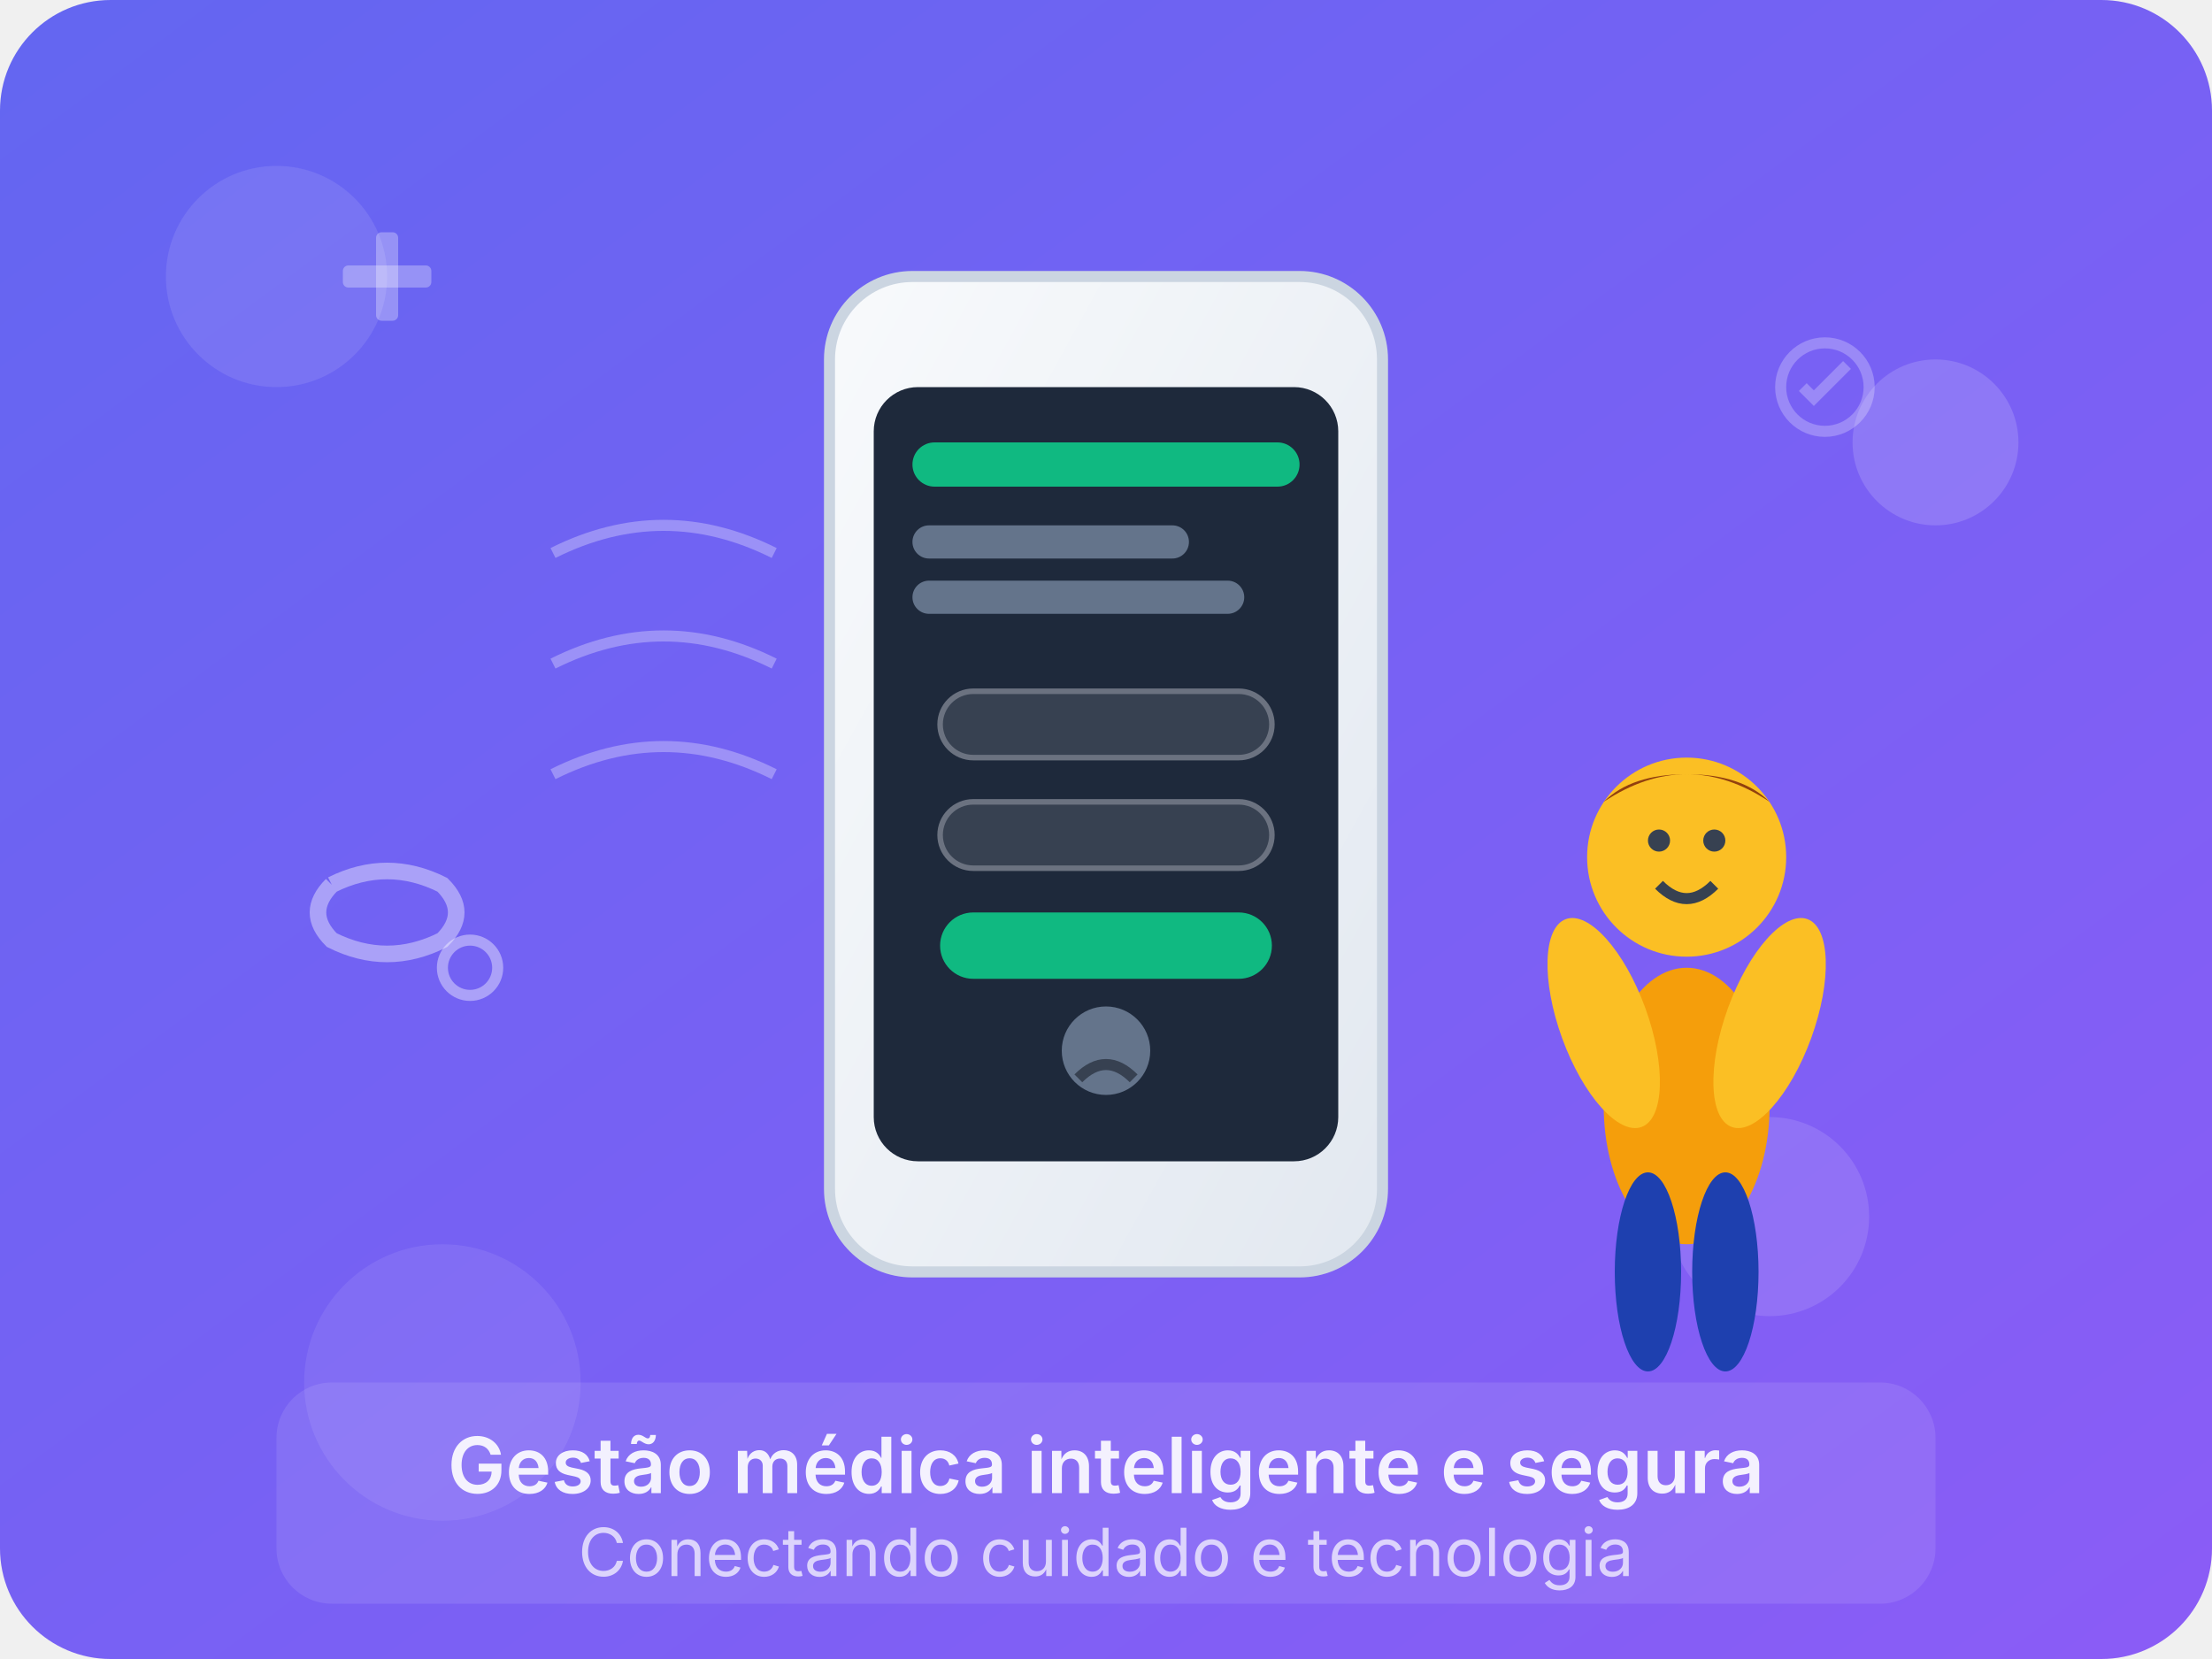
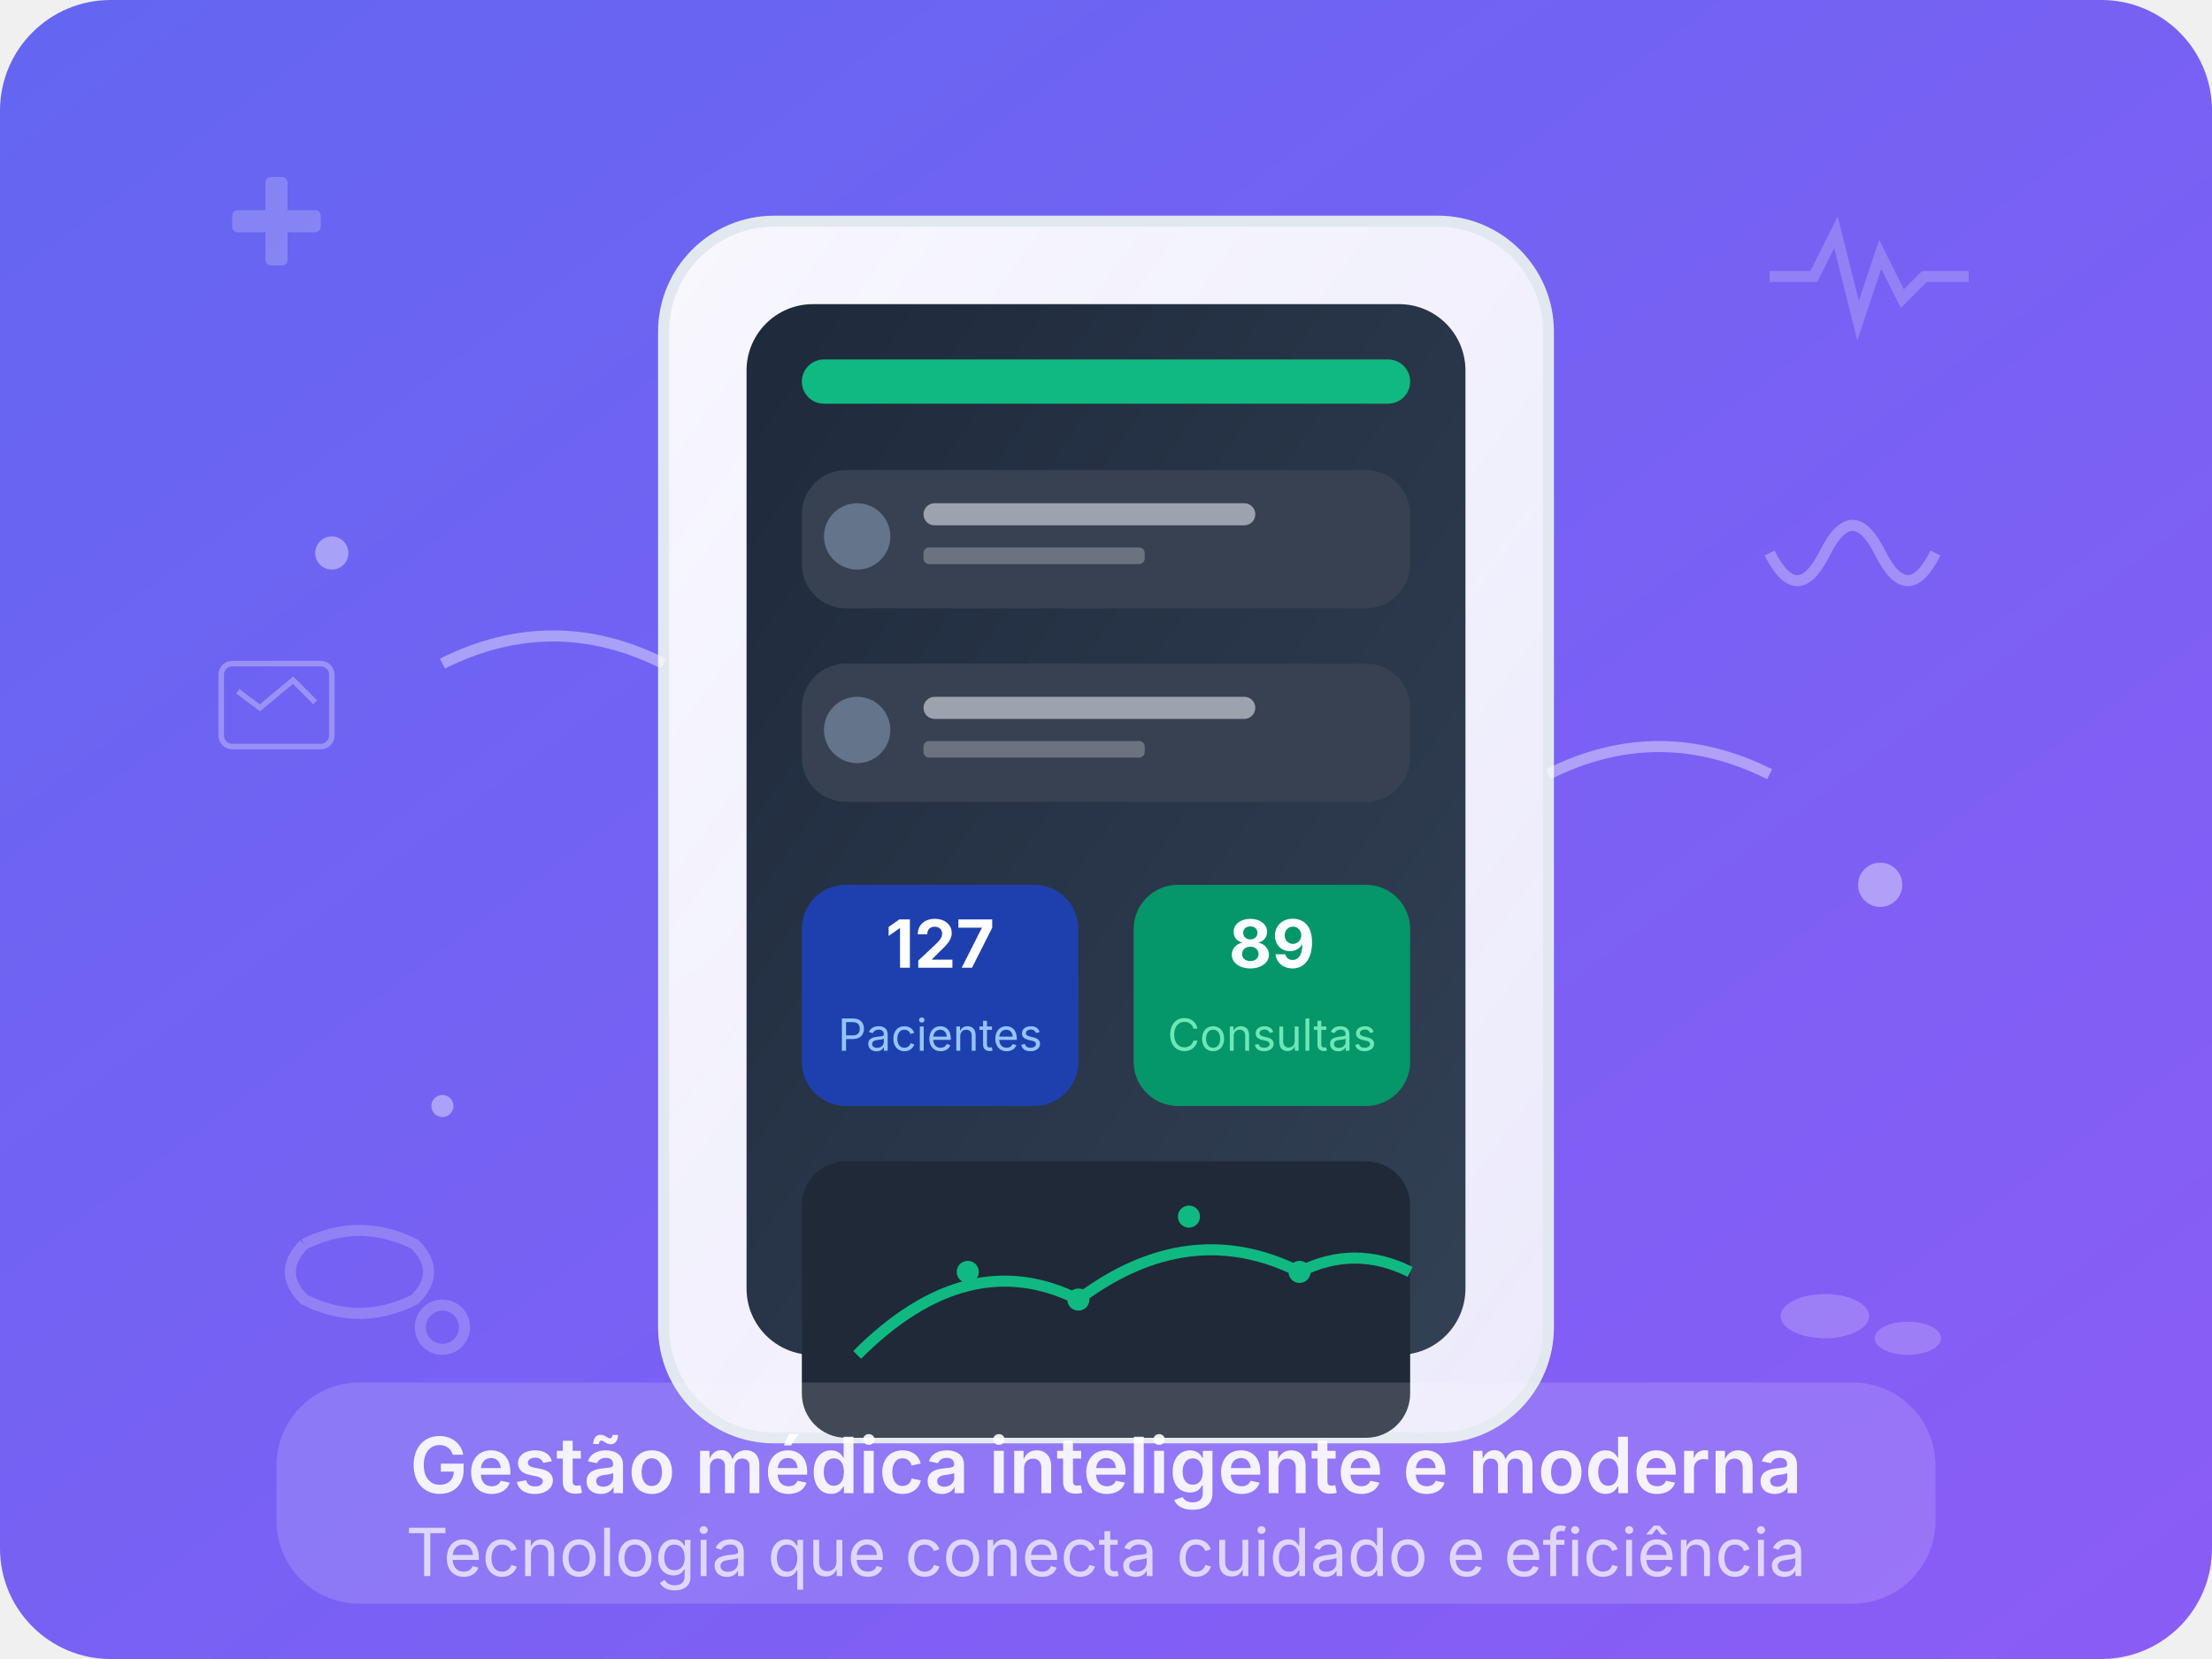
<svg xmlns="http://www.w3.org/2000/svg" width="400" height="300" viewBox="0 0 400 300" fill="none">
  <defs>
    <linearGradient id="bgGradient" x1="0%" y1="0%" x2="100%" y2="100%">
      <stop offset="0%" style="stop-color:#6366F1;stop-opacity:1" />
      <stop offset="100%" style="stop-color:#8B5CF6;stop-opacity:1" />
    </linearGradient>
-     <linearGradient id="phoneGradient" x1="0%" y1="0%" x2="100%" y2="100%">
-       <stop offset="0%" style="stop-color:#F8FAFC;stop-opacity:1" />
-       <stop offset="100%" style="stop-color:#E2E8F0;stop-opacity:1" />
+     <linearGradient id="cardGradient" x1="0%" y1="0%" x2="100%" y2="100%">
+       <stop offset="0%" style="stop-color:#FFFFFF;stop-opacity:0.95" />
+       <stop offset="100%" style="stop-color:#F8FAFC;stop-opacity:0.9" />
+     </linearGradient>
+     <linearGradient id="screenGradient" x1="0%" y1="0%" x2="100%" y2="100%">
+       <stop offset="0%" style="stop-color:#1E293B;stop-opacity:1" />
+       <stop offset="100%" style="stop-color:#334155;stop-opacity:1" />
    </linearGradient>
  </defs>
  <rect width="400" height="300" fill="url(#bgGradient)" rx="20" />
-   <circle cx="50" cy="50" r="20" fill="white" opacity="0.1" />
-   <circle cx="350" cy="80" r="15" fill="white" opacity="0.15" />
-   <circle cx="80" cy="250" r="25" fill="white" opacity="0.08" />
-   <circle cx="320" cy="220" r="18" fill="white" opacity="0.12" />
-   <g transform="translate(60, 40)">
-     <rect x="8" y="2" width="4" height="16" rx="1" fill="white" opacity="0.3" />
-     <rect x="2" y="8" width="16" height="4" rx="1" fill="white" opacity="0.3" />
+   <g opacity="0.2">
+     <g transform="translate(40, 30)">
+       <rect x="8" y="2" width="4" height="16" rx="1" fill="white" />
+       <rect x="2" y="8" width="16" height="4" rx="1" fill="white" />
+     </g>
+     <g transform="translate(320, 40)">
+       <path d="M0 10 L8 10 L12 2 L16 18 L20 6 L24 14 L28 10 L36 10" stroke="white" stroke-width="2" fill="none" />
+     </g>
+     <g transform="translate(50, 220)">
+       <path d="M5 5 Q15 0 25 5 Q30 10 25 15 Q15 20 5 15 Q0 10 5 5" stroke="white" stroke-width="2" fill="none" />
+       <circle cx="30" cy="20" r="4" stroke="white" stroke-width="2" fill="none" />
+     </g>
+     <g transform="translate(320, 230)">
+       <ellipse cx="10" cy="8" rx="8" ry="4" fill="white" />
+       <ellipse cx="25" cy="12" rx="6" ry="3" fill="white" />
+     </g>
  </g>
-   <g transform="translate(320, 60)">
-     <circle cx="10" cy="10" r="8" stroke="white" stroke-width="2" fill="none" opacity="0.25" />
-     <path d="M6 10 L8 12 L14 6" stroke="white" stroke-width="2" fill="none" opacity="0.25" />
+   <g transform="translate(120, 40)">
+     <rect x="0" y="0" width="160" height="220" rx="20" fill="url(#cardGradient)" stroke="#E2E8F0" stroke-width="2" />
+     <rect x="15" y="15" width="130" height="190" rx="12" fill="url(#screenGradient)" />
+     <rect x="25" y="25" width="110" height="8" rx="4" fill="#10B981" />
+     <g transform="translate(25, 45)">
+       <rect x="0" y="0" width="110" height="25" rx="8" fill="#374151" />
+       <circle cx="10" cy="12" r="6" fill="#64748B" />
+       <rect x="22" y="6" width="60" height="4" rx="2" fill="#9CA3AF" />
+       <rect x="22" y="14" width="40" height="3" rx="1" fill="#6B7280" />
+       <rect x="0" y="35" width="110" height="25" rx="8" fill="#374151" />
+       <circle cx="10" cy="47" r="6" fill="#64748B" />
+       <rect x="22" y="41" width="60" height="4" rx="2" fill="#9CA3AF" />
+       <rect x="22" y="49" width="40" height="3" rx="1" fill="#6B7280" />
+       <rect x="0" y="75" width="50" height="40" rx="8" fill="#1E40AF" />
+       <text x="25" y="90" text-anchor="middle" font-family="Inter, sans-serif" font-size="12" font-weight="bold" fill="white">127</text>
+       <text x="25" y="105" text-anchor="middle" font-family="Inter, sans-serif" font-size="8" fill="#93C5FD">Pacientes</text>
+       <rect x="60" y="75" width="50" height="40" rx="8" fill="#059669" />
+       <text x="85" y="90" text-anchor="middle" font-family="Inter, sans-serif" font-size="12" font-weight="bold" fill="white">89</text>
+       <text x="85" y="105" text-anchor="middle" font-family="Inter, sans-serif" font-size="8" fill="#6EE7B7">Consultas</text>
+       <rect x="0" y="125" width="110" height="50" rx="8" fill="#1F2937" />
+       <path d="M10 160 Q30 140 50 150 Q70 135 90 145 Q100 140 110 145" stroke="#10B981" stroke-width="2" fill="none" />
+       <circle cx="30" cy="145" r="2" fill="#10B981" />
+       <circle cx="50" cy="150" r="2" fill="#10B981" />
+       <circle cx="70" cy="135" r="2" fill="#10B981" />
+       <circle cx="90" cy="145" r="2" fill="#10B981" />
+     </g>
  </g>
-   <g transform="translate(150, 50)">
-     <rect x="0" y="0" width="100" height="180" rx="15" fill="url(#phoneGradient)" stroke="#CBD5E1" stroke-width="2" />
-     <rect x="8" y="20" width="84" height="140" rx="8" fill="#1E293B" />
-     <rect x="15" y="30" width="70" height="8" rx="4" fill="#10B981" />
-     <rect x="15" y="45" width="50" height="6" rx="3" fill="#64748B" />
-     <rect x="15" y="55" width="60" height="6" rx="3" fill="#64748B" />
-     <rect x="20" y="75" width="60" height="12" rx="6" fill="#374151" stroke="#6B7280" stroke-width="1" />
-     <rect x="20" y="95" width="60" height="12" rx="6" fill="#374151" stroke="#6B7280" stroke-width="1" />
-     <rect x="20" y="115" width="60" height="12" rx="6" fill="#10B981" />
-     <circle cx="50" cy="140" r="8" fill="#64748B" />
-     <path d="M45 145 Q50 140 55 145" stroke="#374151" stroke-width="2" fill="none" />
-   </g>
-   <g transform="translate(280, 120)">
-     <ellipse cx="25" cy="80" rx="15" ry="25" fill="#F59E0B" />
-     <circle cx="25" cy="35" r="18" fill="#FBBF24" />
-     <path d="M10 25 Q25 15 40 25 Q35 20 25 20 Q15 20 10 25" fill="#92400E" />
-     <circle cx="20" cy="32" r="2" fill="#374151" />
-     <circle cx="30" cy="32" r="2" fill="#374151" />
-     <path d="M20 40 Q25 45 30 40" stroke="#374151" stroke-width="2" fill="none" />
-     <ellipse cx="10" cy="65" rx="8" ry="20" fill="#FBBF24" transform="rotate(-20 10 65)" />
-     <ellipse cx="40" cy="65" rx="8" ry="20" fill="#FBBF24" transform="rotate(20 40 65)" />
-     <ellipse cx="18" cy="110" rx="6" ry="18" fill="#1E40AF" />
-     <ellipse cx="32" cy="110" rx="6" ry="18" fill="#1E40AF" />
-   </g>
-   <g transform="translate(50, 150)">
-     <path d="M10 10 Q20 5 30 10 Q35 15 30 20 Q20 25 10 20 Q5 15 10 10" stroke="white" stroke-width="3" fill="none" opacity="0.4" />
-     <circle cx="35" cy="25" r="5" stroke="white" stroke-width="2" fill="none" opacity="0.4" />
+   <g opacity="0.4">
+     <path d="M80 120 Q100 110 120 120" stroke="white" stroke-width="2" fill="none">
+       <animate attributeName="opacity" values="0.4;0.8;0.4" dur="3s" repeatCount="indefinite" />
+     </path>
+     <path d="M280 140 Q300 130 320 140" stroke="white" stroke-width="2" fill="none">
+       <animate attributeName="opacity" values="0.8;0.4;0.8" dur="3s" repeatCount="indefinite" />
+     </path>
+     <circle cx="60" cy="100" r="3" fill="white">
+       <animate attributeName="cy" values="100;90;100" dur="4s" repeatCount="indefinite" />
+     </circle>
+     <circle cx="340" cy="160" r="4" fill="white">
+       <animate attributeName="cy" values="160;150;160" dur="5s" repeatCount="indefinite" />
+     </circle>
+     <circle cx="80" cy="200" r="2" fill="white">
+       <animate attributeName="cy" values="200;190;200" dur="3.5s" repeatCount="indefinite" />
+     </circle>
  </g>
  <g opacity="0.3">
-     <path d="M100 100 Q120 90 140 100" stroke="white" stroke-width="2" fill="none">
-       <animate attributeName="opacity" values="0.3;0.7;0.3" dur="2s" repeatCount="indefinite" />
-     </path>
-     <path d="M100 120 Q120 110 140 120" stroke="white" stroke-width="2" fill="none">
-       <animate attributeName="opacity" values="0.7;0.3;0.7" dur="2s" repeatCount="indefinite" />
-     </path>
-     <path d="M100 140 Q120 130 140 140" stroke="white" stroke-width="2" fill="none">
-       <animate attributeName="opacity" values="0.3;0.7;0.3" dur="2s" repeatCount="indefinite" />
-     </path>
+     <g transform="translate(320, 100)">
+       <path d="M0 0 Q5 10 10 0 Q15 -10 20 0 Q25 10 30 0" stroke="white" stroke-width="2" fill="none">
+         <animateTransform attributeName="transform" type="rotate" values="0 15 0;360 15 0" dur="8s" repeatCount="indefinite" />
+       </path>
+     </g>
+     <g transform="translate(40, 120)">
+       <rect x="0" y="0" width="20" height="15" rx="2" stroke="white" stroke-width="1" fill="none" />
+       <path d="M3 5 L7 8 L13 3 L17 7" stroke="white" stroke-width="1" fill="none" />
+     </g>
  </g>
-   <rect x="50" y="250" width="300" height="40" rx="10" fill="white" opacity="0.1" />
-   <text x="200" y="270" text-anchor="middle" font-family="Inter, sans-serif" font-size="14" font-weight="600" fill="white" opacity="0.9">Gestão médica inteligente e segura</text>
-   <text x="200" y="285" text-anchor="middle" font-family="Inter, sans-serif" font-size="12" fill="white" opacity="0.7">Conectando cuidado e tecnologia</text>
+   <rect x="50" y="250" width="300" height="40" rx="15" fill="white" opacity="0.15" />
+   <text x="200" y="270" text-anchor="middle" font-family="Inter, sans-serif" font-size="14" font-weight="600" fill="white" opacity="0.9">Gestão médica inteligente e moderna</text>
+   <text x="200" y="285" text-anchor="middle" font-family="Inter, sans-serif" font-size="12" fill="white" opacity="0.7">Tecnologia que conecta cuidado e eficiência</text>
</svg>
